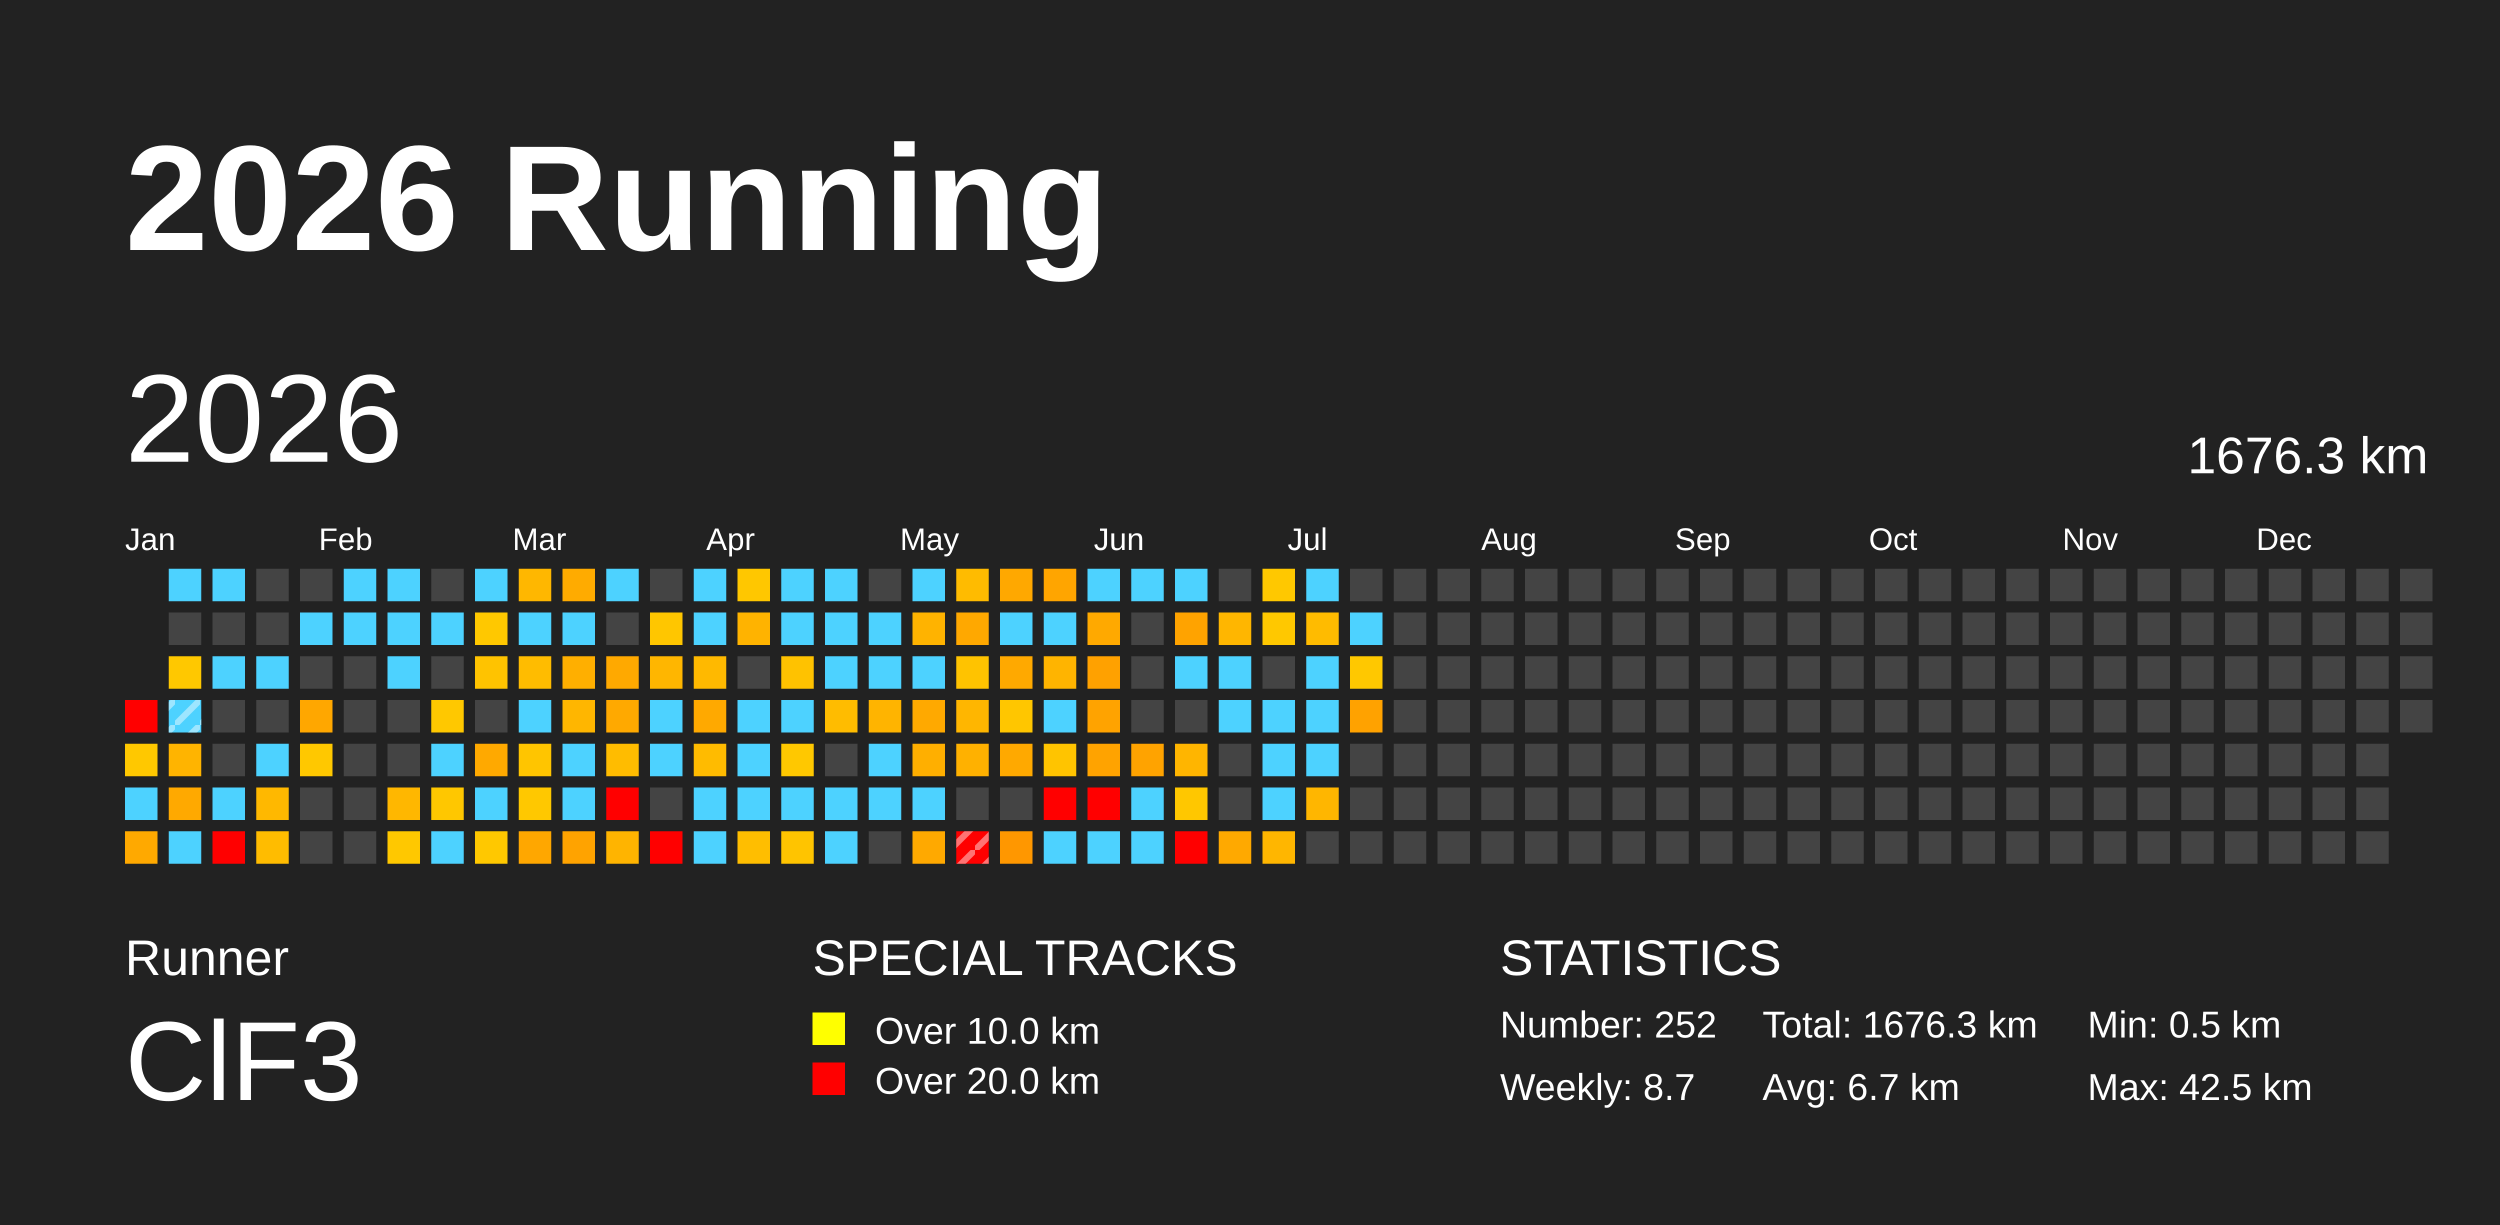
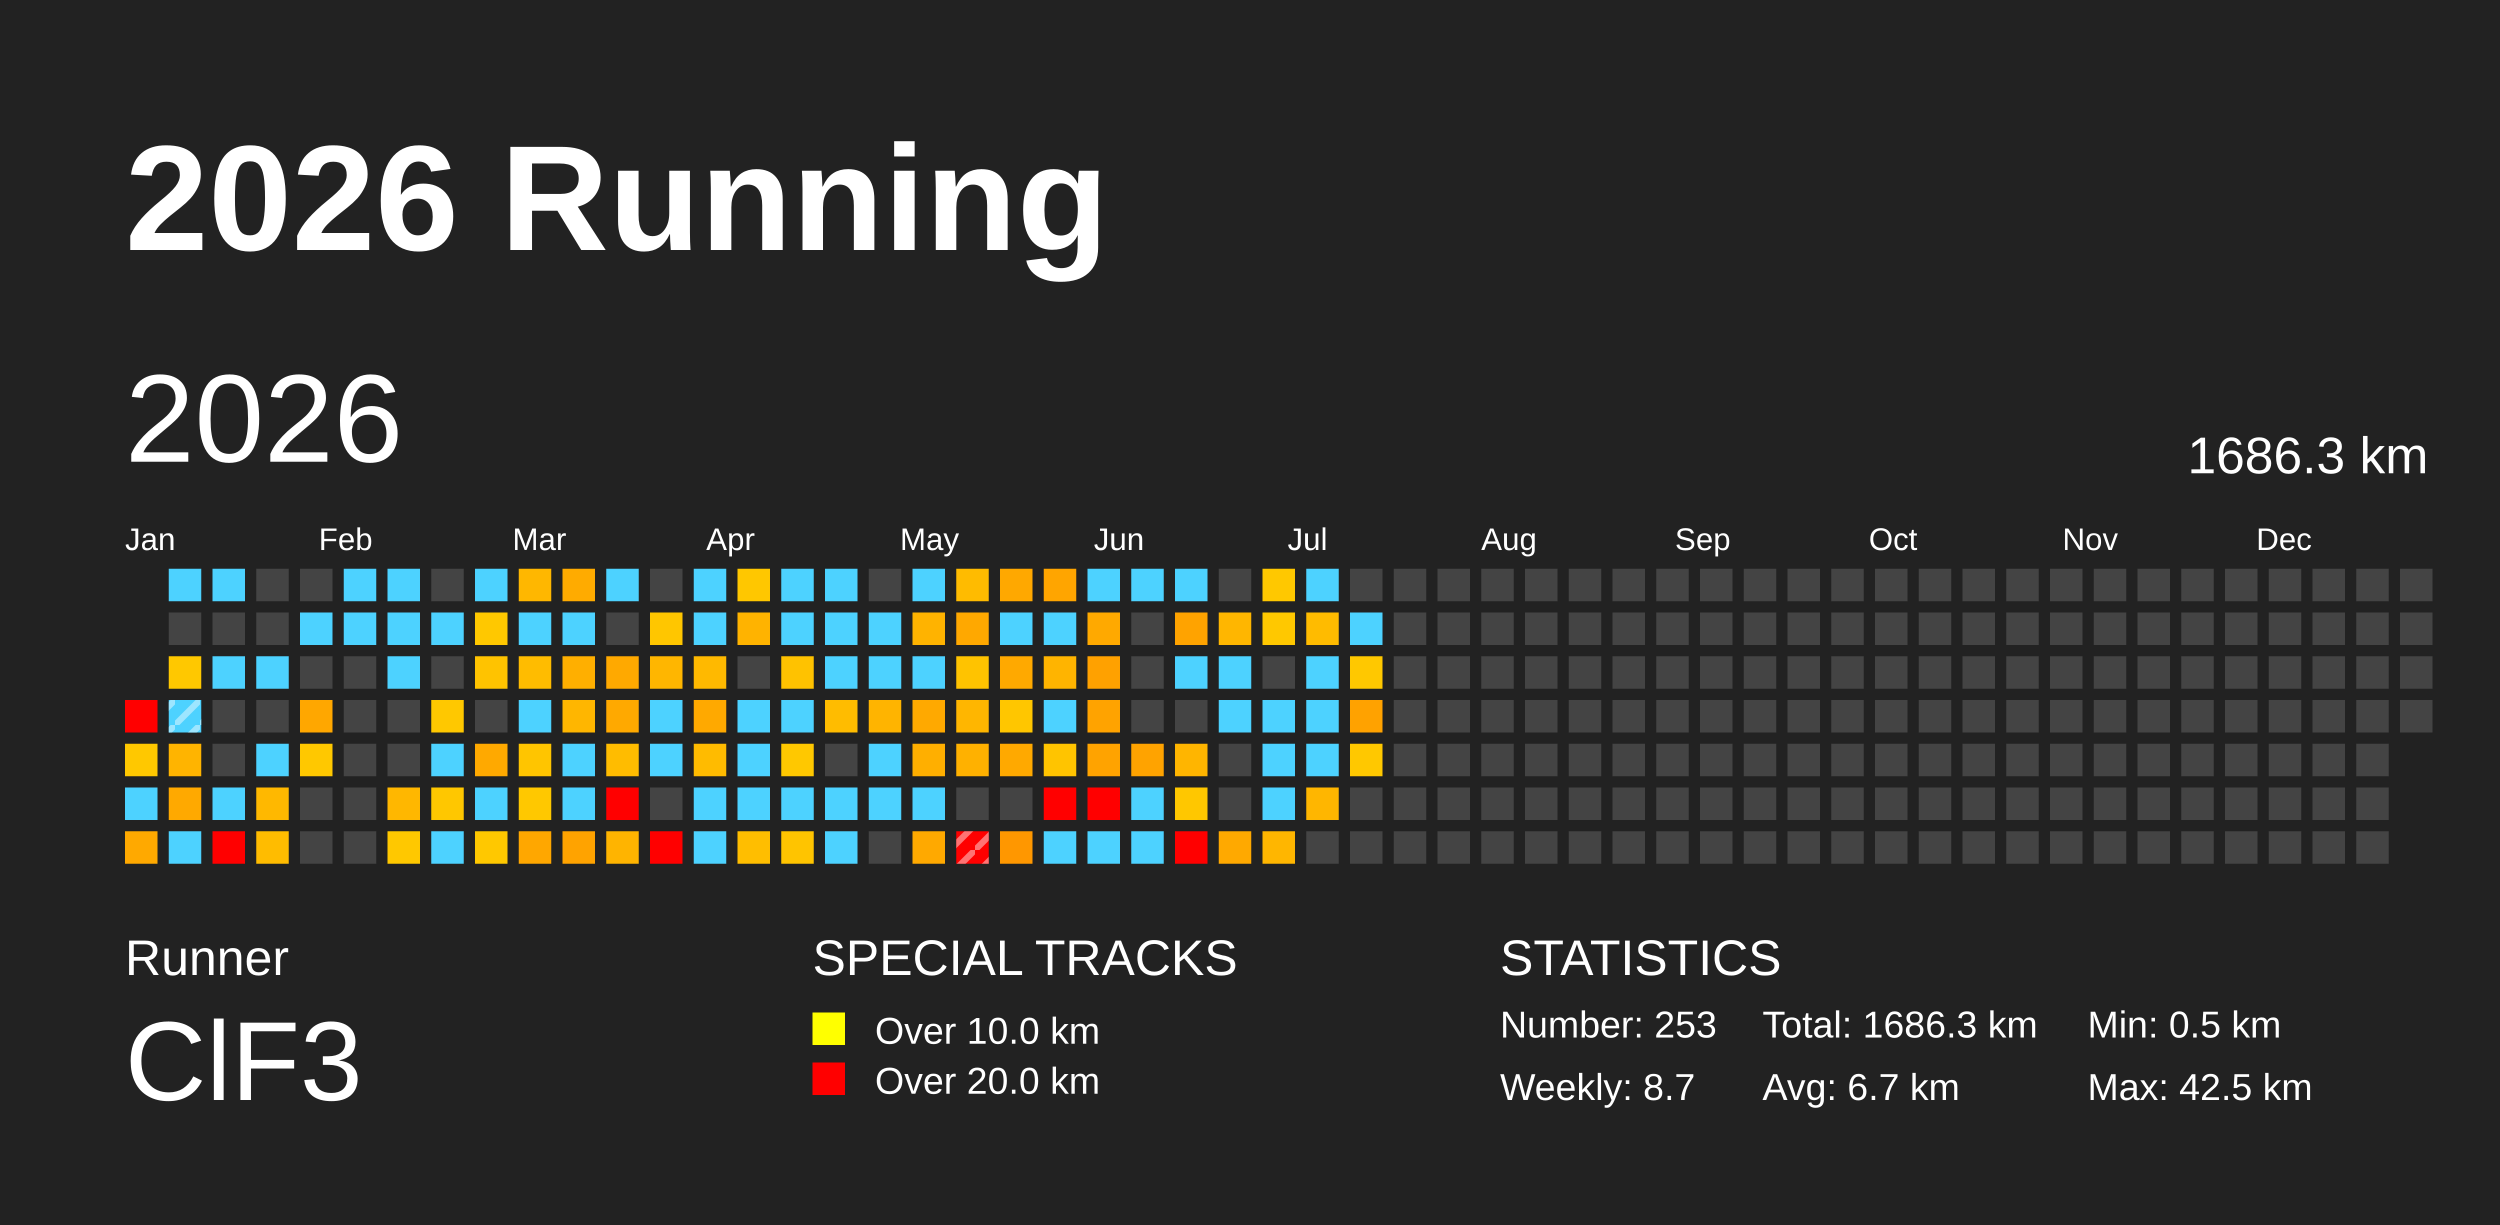
<svg xmlns="http://www.w3.org/2000/svg" baseProfile="full" height="98mm" version="1.1" viewBox="0,0,200,98" width="200mm">
  <defs>
    <pattern height="2" id="indoor-stripe" patternUnits="userSpaceOnUse" width="2">
      <line stroke="white" stroke-opacity="0.45" stroke-width="0.5" x1="0" x2="2" y1="2" y2="0" />
    </pattern>
  </defs>
  <rect fill="#222222" height="98" width="200" x="0" y="0" />
  <text fill="#FFFFFF" style="font-size:12px; font-family:Arial; font-weight:bold;" x="10" y="20">2026 Running</text>
  <text fill="#FFFFFF" style="font-size:4px; font-family:Arial" x="10" y="78">Runner</text>
  <text fill="#FFFFFF" style="font-size:9px; font-family:Arial" x="10" y="88">ClF3</text>
  <text fill="#FFFFFF" style="font-size:4px; font-family:Arial" x="65" y="78">SPECIAL TRACKS</text>
  <rect fill="yellow" height="2.6" width="2.6" x="65" y="81" />
  <text fill="#FFFFFF" style="font-size:3px; font-family:Arial" x="70" y="83.5">Over 10.0 km</text>
  <rect fill="red" height="2.6" width="2.6" x="65" y="85" />
  <text fill="#FFFFFF" style="font-size:3px; font-family:Arial" x="70" y="87.5">Over 20.0 km</text>
  <text fill="#FFFFFF" style="font-size:4px; font-family:Arial" x="120" y="78">STATISTICS</text>
-   <text fill="#FFFFFF" style="font-size:3px; font-family:Arial" x="120" y="83">Number: 252</text>
+   <text fill="#FFFFFF" style="font-size:3px; font-family:Arial" x="120" y="83">Number: 253</text>
  <text fill="#FFFFFF" style="font-size:3px; font-family:Arial" x="120" y="88">Weekly: 8.7</text>
-   <text fill="#FFFFFF" style="font-size:3px; font-family:Arial" x="141" y="83">Total: 1676.3 km</text>
+   <text fill="#FFFFFF" style="font-size:3px; font-family:Arial" x="141" y="83">Total: 1686.3 km</text>
  <text fill="#FFFFFF" style="font-size:3px; font-family:Arial" x="141" y="88">Avg: 6.7 km</text>
  <text fill="#FFFFFF" style="font-size:3px; font-family:Arial" x="167" y="83">Min: 0.5 km</text>
  <text fill="#FFFFFF" style="font-size:3px; font-family:Arial" x="167" y="88">Max: 42.5 km</text>
  <text dominant-baseline="hanging" fill="#FFFFFF" style="font-size:10.0px; font-family:Arial;" x="10" y="30">2026</text>
-   <text dominant-baseline="hanging" fill="#FFFFFF" style="font-size:4.125px; font-family:Arial;" x="175" y="35">1676.3 km</text>
+   <text dominant-baseline="hanging" fill="#FFFFFF" style="font-size:4.125px; font-family:Arial;" x="175" y="35">1686.3 km</text>
  <text fill="#FFFFFF" style="font-size:2.5px; font-family:Arial" x="10.0" y="44">Jan</text>
  <text fill="#FFFFFF" style="font-size:2.5px; font-family:Arial" x="25.5" y="44">Feb</text>
  <text fill="#FFFFFF" style="font-size:2.5px; font-family:Arial" x="41.0" y="44">Mar</text>
  <text fill="#FFFFFF" style="font-size:2.5px; font-family:Arial" x="56.5" y="44">Apr</text>
  <text fill="#FFFFFF" style="font-size:2.5px; font-family:Arial" x="72.0" y="44">May</text>
  <text fill="#FFFFFF" style="font-size:2.5px; font-family:Arial" x="87.5" y="44">Jun</text>
  <text fill="#FFFFFF" style="font-size:2.5px; font-family:Arial" x="103.0" y="44">Jul</text>
  <text fill="#FFFFFF" style="font-size:2.5px; font-family:Arial" x="118.5" y="44">Aug</text>
  <text fill="#FFFFFF" style="font-size:2.5px; font-family:Arial" x="134.0" y="44">Sep</text>
  <text fill="#FFFFFF" style="font-size:2.5px; font-family:Arial" x="149.5" y="44">Oct</text>
  <text fill="#FFFFFF" style="font-size:2.5px; font-family:Arial" x="165.0" y="44">Nov</text>
  <text fill="#FFFFFF" style="font-size:2.5px; font-family:Arial" x="180.5" y="44">Dec</text>
  <rect fill="red" height="2.6" width="2.6" x="10.0" y="56.0" />
  <rect fill="#ffc800" height="2.6" width="2.6" x="10.0" y="59.5" />
  <rect fill="#4dd2ff" height="2.6" width="2.6" x="10.0" y="63.0" />
  <rect fill="#ffa900" height="2.6" width="2.6" x="10.0" y="66.5" />
  <rect fill="#4dd2ff" height="2.6" width="2.6" x="13.5" y="45.5" />
  <rect fill="#444444" height="2.6" width="2.6" x="13.5" y="49.0" />
  <rect fill="#ffc800" height="2.6" width="2.6" x="13.5" y="52.5" />
  <rect fill="#4dd2ff" height="2.6" width="2.6" x="13.5" y="56.0" />
  <rect fill="url(#indoor-stripe)" height="2.6" style="pointer-events: none;" width="2.6" x="13.5" y="56.0" />
  <rect fill="#ffb400" height="2.6" width="2.6" x="13.5" y="59.5" />
  <rect fill="#ffa900" height="2.6" width="2.6" x="13.5" y="63.0" />
  <rect fill="#4dd2ff" height="2.6" width="2.6" x="13.5" y="66.5" />
  <rect fill="#4dd2ff" height="2.6" width="2.6" x="17.0" y="45.5" />
  <rect fill="#444444" height="2.6" width="2.6" x="17.0" y="49.0" />
  <rect fill="#4dd2ff" height="2.6" width="2.6" x="17.0" y="52.5" />
  <rect fill="#444444" height="2.6" width="2.6" x="17.0" y="56.0" />
  <rect fill="#444444" height="2.6" width="2.6" x="17.0" y="59.5" />
  <rect fill="#4dd2ff" height="2.6" width="2.6" x="17.0" y="63.0" />
  <rect fill="red" height="2.6" width="2.6" x="17.0" y="66.5" />
  <rect fill="#444444" height="2.6" width="2.6" x="20.5" y="45.5" />
  <rect fill="#444444" height="2.6" width="2.6" x="20.5" y="49.0" />
  <rect fill="#4dd2ff" height="2.6" width="2.6" x="20.5" y="52.5" />
  <rect fill="#444444" height="2.6" width="2.6" x="20.5" y="56.0" />
  <rect fill="#4dd2ff" height="2.6" width="2.6" x="20.5" y="59.5" />
  <rect fill="#ffb800" height="2.6" width="2.6" x="20.5" y="63.0" />
  <rect fill="#ffbc00" height="2.6" width="2.6" x="20.5" y="66.5" />
  <rect fill="#444444" height="2.6" width="2.6" x="24.0" y="45.5" />
  <rect fill="#4dd2ff" height="2.6" width="2.6" x="24.0" y="49.0" />
  <rect fill="#444444" height="2.6" width="2.6" x="24.0" y="52.5" />
  <rect fill="#ffa700" height="2.6" width="2.6" x="24.0" y="56.0" />
  <rect fill="#ffc800" height="2.6" width="2.6" x="24.0" y="59.5" />
  <rect fill="#444444" height="2.6" width="2.6" x="24.0" y="63.0" />
  <rect fill="#444444" height="2.6" width="2.6" x="24.0" y="66.5" />
  <rect fill="#4dd2ff" height="2.6" width="2.6" x="27.5" y="45.5" />
  <rect fill="#4dd2ff" height="2.6" width="2.6" x="27.5" y="49.0" />
  <rect fill="#444444" height="2.6" width="2.6" x="27.5" y="52.5" />
  <rect fill="#444444" height="2.6" width="2.6" x="27.5" y="56.0" />
  <rect fill="#444444" height="2.6" width="2.6" x="27.5" y="59.5" />
  <rect fill="#444444" height="2.6" width="2.6" x="27.5" y="63.0" />
  <rect fill="#444444" height="2.6" width="2.6" x="27.5" y="66.5" />
  <rect fill="#4dd2ff" height="2.6" width="2.6" x="31.0" y="45.5" />
  <rect fill="#4dd2ff" height="2.6" width="2.6" x="31.0" y="49.0" />
  <rect fill="#4dd2ff" height="2.6" width="2.6" x="31.0" y="52.5" />
  <rect fill="#444444" height="2.6" width="2.6" x="31.0" y="56.0" />
  <rect fill="#444444" height="2.6" width="2.6" x="31.0" y="59.5" />
  <rect fill="#ffb700" height="2.6" width="2.6" x="31.0" y="63.0" />
  <rect fill="#ffc800" height="2.6" width="2.6" x="31.0" y="66.5" />
  <rect fill="#444444" height="2.6" width="2.6" x="34.5" y="45.5" />
  <rect fill="#4dd2ff" height="2.6" width="2.6" x="34.5" y="49.0" />
  <rect fill="#444444" height="2.6" width="2.6" x="34.5" y="52.5" />
  <rect fill="#ffc800" height="2.6" width="2.6" x="34.5" y="56.0" />
  <rect fill="#4dd2ff" height="2.6" width="2.6" x="34.5" y="59.5" />
  <rect fill="#ffc700" height="2.6" width="2.6" x="34.5" y="63.0" />
  <rect fill="#4dd2ff" height="2.6" width="2.6" x="34.5" y="66.5" />
  <rect fill="#4dd2ff" height="2.6" width="2.6" x="38.0" y="45.5" />
  <rect fill="#ffc800" height="2.6" width="2.6" x="38.0" y="49.0" />
  <rect fill="#ffc300" height="2.6" width="2.6" x="38.0" y="52.5" />
  <rect fill="#444444" height="2.6" width="2.6" x="38.0" y="56.0" />
  <rect fill="#ffa900" height="2.6" width="2.6" x="38.0" y="59.5" />
  <rect fill="#4dd2ff" height="2.6" width="2.6" x="38.0" y="63.0" />
  <rect fill="#ffc800" height="2.6" width="2.6" x="38.0" y="66.5" />
  <rect fill="#ffb700" height="2.6" width="2.6" x="41.5" y="45.5" />
  <rect fill="#4dd2ff" height="2.6" width="2.6" x="41.5" y="49.0" />
  <rect fill="#ffbc00" height="2.6" width="2.6" x="41.5" y="52.5" />
  <rect fill="#4dd2ff" height="2.6" width="2.6" x="41.5" y="56.0" />
  <rect fill="#ffc500" height="2.6" width="2.6" x="41.5" y="59.5" />
  <rect fill="#ffc800" height="2.6" width="2.6" x="41.5" y="63.0" />
  <rect fill="#ffa700" height="2.6" width="2.6" x="41.5" y="66.5" />
  <rect fill="#ffab00" height="2.6" width="2.6" x="45.0" y="45.5" />
  <rect fill="#4dd2ff" height="2.6" width="2.6" x="45.0" y="49.0" />
  <rect fill="#ffaf00" height="2.6" width="2.6" x="45.0" y="52.5" />
  <rect fill="#ffb600" height="2.6" width="2.6" x="45.0" y="56.0" />
  <rect fill="#4dd2ff" height="2.6" width="2.6" x="45.0" y="59.5" />
  <rect fill="#4dd2ff" height="2.6" width="2.6" x="45.0" y="63.0" />
  <rect fill="#ffa300" height="2.6" width="2.6" x="45.0" y="66.5" />
  <rect fill="#4dd2ff" height="2.6" width="2.6" x="48.5" y="45.5" />
  <rect fill="#444444" height="2.6" width="2.6" x="48.5" y="49.0" />
  <rect fill="#ffa900" height="2.6" width="2.6" x="48.5" y="52.5" />
  <rect fill="#ffa900" height="2.6" width="2.6" x="48.5" y="56.0" />
  <rect fill="#ffbc00" height="2.6" width="2.6" x="48.5" y="59.5" />
  <rect fill="red" height="2.6" width="2.6" x="48.5" y="63.0" />
  <rect fill="#ffb400" height="2.6" width="2.6" x="48.5" y="66.5" />
  <rect fill="#444444" height="2.6" width="2.6" x="52.0" y="45.5" />
  <rect fill="#ffc600" height="2.6" width="2.6" x="52.0" y="49.0" />
  <rect fill="#ffb600" height="2.6" width="2.6" x="52.0" y="52.5" />
  <rect fill="#4dd2ff" height="2.6" width="2.6" x="52.0" y="56.0" />
  <rect fill="#4dd2ff" height="2.6" width="2.6" x="52.0" y="59.5" />
  <rect fill="#444444" height="2.6" width="2.6" x="52.0" y="63.0" />
  <rect fill="red" height="2.6" width="2.6" x="52.0" y="66.5" />
  <rect fill="#4dd2ff" height="2.6" width="2.6" x="55.5" y="45.5" />
  <rect fill="#4dd2ff" height="2.6" width="2.6" x="55.5" y="49.0" />
  <rect fill="#ffb900" height="2.6" width="2.6" x="55.5" y="52.5" />
  <rect fill="#ffa900" height="2.6" width="2.6" x="55.5" y="56.0" />
  <rect fill="#ffbb00" height="2.6" width="2.6" x="55.5" y="59.5" />
  <rect fill="#4dd2ff" height="2.6" width="2.6" x="55.5" y="63.0" />
  <rect fill="#4dd2ff" height="2.6" width="2.6" x="55.5" y="66.5" />
  <rect fill="#ffc700" height="2.6" width="2.6" x="59.0" y="45.5" />
  <rect fill="#ffb300" height="2.6" width="2.6" x="59.0" y="49.0" />
  <rect fill="#444444" height="2.6" width="2.6" x="59.0" y="52.5" />
  <rect fill="#4dd2ff" height="2.6" width="2.6" x="59.0" y="56.0" />
  <rect fill="#4dd2ff" height="2.6" width="2.6" x="59.0" y="59.5" />
  <rect fill="#4dd2ff" height="2.6" width="2.6" x="59.0" y="63.0" />
  <rect fill="#ffbe00" height="2.6" width="2.6" x="59.0" y="66.5" />
  <rect fill="#4dd2ff" height="2.6" width="2.6" x="62.5" y="45.5" />
  <rect fill="#4dd2ff" height="2.6" width="2.6" x="62.5" y="49.0" />
  <rect fill="#ffc200" height="2.6" width="2.6" x="62.5" y="52.5" />
  <rect fill="#4dd2ff" height="2.6" width="2.6" x="62.5" y="56.0" />
  <rect fill="#ffc800" height="2.6" width="2.6" x="62.5" y="59.5" />
  <rect fill="#4dd2ff" height="2.6" width="2.6" x="62.5" y="63.0" />
  <rect fill="#ffc400" height="2.6" width="2.6" x="62.5" y="66.5" />
  <rect fill="#4dd2ff" height="2.6" width="2.6" x="66.0" y="45.5" />
  <rect fill="#4dd2ff" height="2.6" width="2.6" x="66.0" y="49.0" />
  <rect fill="#4dd2ff" height="2.6" width="2.6" x="66.0" y="52.5" />
  <rect fill="#ffbc00" height="2.6" width="2.6" x="66.0" y="56.0" />
  <rect fill="#444444" height="2.6" width="2.6" x="66.0" y="59.5" />
  <rect fill="#4dd2ff" height="2.6" width="2.6" x="66.0" y="63.0" />
  <rect fill="#4dd2ff" height="2.6" width="2.6" x="66.0" y="66.5" />
  <rect fill="#444444" height="2.6" width="2.6" x="69.5" y="45.5" />
  <rect fill="#4dd2ff" height="2.6" width="2.6" x="69.5" y="49.0" />
  <rect fill="#4dd2ff" height="2.6" width="2.6" x="69.5" y="52.5" />
  <rect fill="#ffb400" height="2.6" width="2.6" x="69.5" y="56.0" />
  <rect fill="#4dd2ff" height="2.6" width="2.6" x="69.5" y="59.5" />
  <rect fill="#4dd2ff" height="2.6" width="2.6" x="69.5" y="63.0" />
  <rect fill="#444444" height="2.6" width="2.6" x="69.5" y="66.5" />
  <rect fill="#4dd2ff" height="2.6" width="2.6" x="73.0" y="45.5" />
  <rect fill="#ffb300" height="2.6" width="2.6" x="73.0" y="49.0" />
  <rect fill="#4dd2ff" height="2.6" width="2.6" x="73.0" y="52.5" />
  <rect fill="#ffa900" height="2.6" width="2.6" x="73.0" y="56.0" />
  <rect fill="#ffaf00" height="2.6" width="2.6" x="73.0" y="59.5" />
  <rect fill="#4dd2ff" height="2.6" width="2.6" x="73.0" y="63.0" />
  <rect fill="#ffa900" height="2.6" width="2.6" x="73.0" y="66.5" />
  <rect fill="#ffbb00" height="2.6" width="2.6" x="76.5" y="45.5" />
  <rect fill="#ffa800" height="2.6" width="2.6" x="76.5" y="49.0" />
  <rect fill="#ffc300" height="2.6" width="2.6" x="76.5" y="52.5" />
  <rect fill="#ffb600" height="2.6" width="2.6" x="76.5" y="56.0" />
  <rect fill="#ffb100" height="2.6" width="2.6" x="76.5" y="59.5" />
  <rect fill="#444444" height="2.6" width="2.6" x="76.5" y="63.0" />
  <rect fill="red" height="2.6" width="2.6" x="76.5" y="66.5" />
  <rect fill="url(#indoor-stripe)" height="2.6" style="pointer-events: none;" width="2.6" x="76.5" y="66.5" />
  <rect fill="#ffa800" height="2.6" width="2.6" x="80.0" y="45.5" />
  <rect fill="#4dd2ff" height="2.6" width="2.6" x="80.0" y="49.0" />
  <rect fill="#ffa900" height="2.6" width="2.6" x="80.0" y="52.5" />
  <rect fill="#ffc600" height="2.6" width="2.6" x="80.0" y="56.0" />
  <rect fill="#ffa900" height="2.6" width="2.6" x="80.0" y="59.5" />
  <rect fill="#444444" height="2.6" width="2.6" x="80.0" y="63.0" />
  <rect fill="#ff9700" height="2.6" width="2.6" x="80.0" y="66.5" />
  <rect fill="#ffa500" height="2.6" width="2.6" x="83.5" y="45.5" />
  <rect fill="#4dd2ff" height="2.6" width="2.6" x="83.5" y="49.0" />
  <rect fill="#ffb400" height="2.6" width="2.6" x="83.5" y="52.5" />
  <rect fill="#4dd2ff" height="2.6" width="2.6" x="83.5" y="56.0" />
  <rect fill="#ffc400" height="2.6" width="2.6" x="83.5" y="59.5" />
  <rect fill="red" height="2.6" width="2.6" x="83.5" y="63.0" />
  <rect fill="#4dd2ff" height="2.6" width="2.6" x="83.5" y="66.5" />
  <rect fill="#4dd2ff" height="2.6" width="2.6" x="87.0" y="45.5" />
  <rect fill="#ffa900" height="2.6" width="2.6" x="87.0" y="49.0" />
  <rect fill="#ffa100" height="2.6" width="2.6" x="87.0" y="52.5" />
  <rect fill="#ffa300" height="2.6" width="2.6" x="87.0" y="56.0" />
  <rect fill="#ffa300" height="2.6" width="2.6" x="87.0" y="59.5" />
  <rect fill="red" height="2.6" width="2.6" x="87.0" y="63.0" />
  <rect fill="#4dd2ff" height="2.6" width="2.6" x="87.0" y="66.5" />
  <rect fill="#4dd2ff" height="2.6" width="2.6" x="90.5" y="45.5" />
  <rect fill="#444444" height="2.6" width="2.6" x="90.5" y="49.0" />
  <rect fill="#444444" height="2.6" width="2.6" x="90.5" y="52.5" />
  <rect fill="#444444" height="2.6" width="2.6" x="90.5" y="56.0" />
  <rect fill="#ffa300" height="2.6" width="2.6" x="90.5" y="59.5" />
  <rect fill="#4dd2ff" height="2.6" width="2.6" x="90.5" y="63.0" />
  <rect fill="#4dd2ff" height="2.6" width="2.6" x="90.5" y="66.5" />
  <rect fill="#4dd2ff" height="2.6" width="2.6" x="94.0" y="45.5" />
  <rect fill="#ffa300" height="2.6" width="2.6" x="94.0" y="49.0" />
  <rect fill="#4dd2ff" height="2.6" width="2.6" x="94.0" y="52.5" />
  <rect fill="#444444" height="2.6" width="2.6" x="94.0" y="56.0" />
  <rect fill="#ffb500" height="2.6" width="2.6" x="94.0" y="59.5" />
  <rect fill="#ffc700" height="2.6" width="2.6" x="94.0" y="63.0" />
  <rect fill="red" height="2.6" width="2.6" x="94.0" y="66.5" />
  <rect fill="#444444" height="2.6" width="2.6" x="97.5" y="45.5" />
  <rect fill="#ffb600" height="2.6" width="2.6" x="97.5" y="49.0" />
  <rect fill="#4dd2ff" height="2.6" width="2.6" x="97.5" y="52.5" />
  <rect fill="#4dd2ff" height="2.6" width="2.6" x="97.5" y="56.0" />
  <rect fill="#444444" height="2.6" width="2.6" x="97.5" y="59.5" />
  <rect fill="#444444" height="2.6" width="2.6" x="97.5" y="63.0" />
  <rect fill="#ffa900" height="2.6" width="2.6" x="97.5" y="66.5" />
  <rect fill="#ffc800" height="2.6" width="2.6" x="101.0" y="45.5" />
  <rect fill="#ffc800" height="2.6" width="2.6" x="101.0" y="49.0" />
  <rect fill="#444444" height="2.6" width="2.6" x="101.0" y="52.5" />
  <rect fill="#4dd2ff" height="2.6" width="2.6" x="101.0" y="56.0" />
  <rect fill="#4dd2ff" height="2.6" width="2.6" x="101.0" y="59.5" />
  <rect fill="#4dd2ff" height="2.6" width="2.6" x="101.0" y="63.0" />
  <rect fill="#ffb600" height="2.6" width="2.6" x="101.0" y="66.5" />
  <rect fill="#4dd2ff" height="2.6" width="2.6" x="104.5" y="45.5" />
  <rect fill="#ffbb00" height="2.6" width="2.6" x="104.5" y="49.0" />
  <rect fill="#4dd2ff" height="2.6" width="2.6" x="104.5" y="52.5" />
  <rect fill="#4dd2ff" height="2.6" width="2.6" x="104.5" y="56.0" />
  <rect fill="#4dd2ff" height="2.6" width="2.6" x="104.5" y="59.5" />
  <rect fill="#ffb600" height="2.6" width="2.6" x="104.5" y="63.0" />
  <rect fill="#444444" height="2.6" width="2.6" x="104.5" y="66.5" />
  <rect fill="#444444" height="2.6" width="2.6" x="108.0" y="45.5" />
  <rect fill="#4dd2ff" height="2.6" width="2.6" x="108.0" y="49.0" />
  <rect fill="#ffc800" height="2.6" width="2.6" x="108.0" y="52.5" />
  <rect fill="#ffa200" height="2.6" width="2.6" x="108.0" y="56.0" />
-   <rect fill="#444444" height="2.6" width="2.6" x="108.0" y="59.5" />
+   <rect fill="#ffc800" height="2.6" width="2.6" x="108.0" y="59.5" />
  <rect fill="#444444" height="2.6" width="2.6" x="108.0" y="63.0" />
  <rect fill="#444444" height="2.6" width="2.6" x="108.0" y="66.5" />
  <rect fill="#444444" height="2.6" width="2.6" x="111.5" y="45.5" />
  <rect fill="#444444" height="2.6" width="2.6" x="111.5" y="49.0" />
  <rect fill="#444444" height="2.6" width="2.6" x="111.5" y="52.5" />
  <rect fill="#444444" height="2.6" width="2.6" x="111.5" y="56.0" />
  <rect fill="#444444" height="2.6" width="2.6" x="111.5" y="59.5" />
  <rect fill="#444444" height="2.6" width="2.6" x="111.5" y="63.0" />
  <rect fill="#444444" height="2.6" width="2.6" x="111.5" y="66.5" />
  <rect fill="#444444" height="2.6" width="2.6" x="115.0" y="45.5" />
  <rect fill="#444444" height="2.6" width="2.6" x="115.0" y="49.0" />
  <rect fill="#444444" height="2.6" width="2.6" x="115.0" y="52.5" />
  <rect fill="#444444" height="2.6" width="2.6" x="115.0" y="56.0" />
  <rect fill="#444444" height="2.6" width="2.6" x="115.0" y="59.5" />
  <rect fill="#444444" height="2.6" width="2.6" x="115.0" y="63.0" />
  <rect fill="#444444" height="2.6" width="2.6" x="115.0" y="66.5" />
  <rect fill="#444444" height="2.6" width="2.6" x="118.5" y="45.5" />
  <rect fill="#444444" height="2.6" width="2.6" x="118.5" y="49.0" />
  <rect fill="#444444" height="2.6" width="2.6" x="118.5" y="52.5" />
  <rect fill="#444444" height="2.6" width="2.6" x="118.5" y="56.0" />
  <rect fill="#444444" height="2.6" width="2.6" x="118.5" y="59.5" />
  <rect fill="#444444" height="2.6" width="2.6" x="118.5" y="63.0" />
  <rect fill="#444444" height="2.6" width="2.6" x="118.5" y="66.5" />
  <rect fill="#444444" height="2.6" width="2.6" x="122.0" y="45.5" />
  <rect fill="#444444" height="2.6" width="2.6" x="122.0" y="49.0" />
  <rect fill="#444444" height="2.6" width="2.6" x="122.0" y="52.5" />
  <rect fill="#444444" height="2.6" width="2.6" x="122.0" y="56.0" />
  <rect fill="#444444" height="2.6" width="2.6" x="122.0" y="59.5" />
  <rect fill="#444444" height="2.6" width="2.6" x="122.0" y="63.0" />
  <rect fill="#444444" height="2.6" width="2.6" x="122.0" y="66.5" />
  <rect fill="#444444" height="2.6" width="2.6" x="125.5" y="45.5" />
  <rect fill="#444444" height="2.6" width="2.6" x="125.5" y="49.0" />
  <rect fill="#444444" height="2.6" width="2.6" x="125.5" y="52.5" />
  <rect fill="#444444" height="2.6" width="2.6" x="125.5" y="56.0" />
  <rect fill="#444444" height="2.6" width="2.6" x="125.5" y="59.5" />
  <rect fill="#444444" height="2.6" width="2.6" x="125.5" y="63.0" />
  <rect fill="#444444" height="2.6" width="2.6" x="125.5" y="66.5" />
  <rect fill="#444444" height="2.6" width="2.6" x="129.0" y="45.5" />
  <rect fill="#444444" height="2.6" width="2.6" x="129.0" y="49.0" />
  <rect fill="#444444" height="2.6" width="2.6" x="129.0" y="52.5" />
  <rect fill="#444444" height="2.6" width="2.6" x="129.0" y="56.0" />
  <rect fill="#444444" height="2.6" width="2.6" x="129.0" y="59.5" />
  <rect fill="#444444" height="2.6" width="2.6" x="129.0" y="63.0" />
  <rect fill="#444444" height="2.6" width="2.6" x="129.0" y="66.5" />
  <rect fill="#444444" height="2.6" width="2.6" x="132.5" y="45.5" />
  <rect fill="#444444" height="2.6" width="2.6" x="132.5" y="49.0" />
  <rect fill="#444444" height="2.6" width="2.6" x="132.5" y="52.5" />
  <rect fill="#444444" height="2.6" width="2.6" x="132.5" y="56.0" />
  <rect fill="#444444" height="2.6" width="2.6" x="132.5" y="59.5" />
  <rect fill="#444444" height="2.6" width="2.6" x="132.5" y="63.0" />
  <rect fill="#444444" height="2.6" width="2.6" x="132.5" y="66.5" />
  <rect fill="#444444" height="2.6" width="2.6" x="136.0" y="45.5" />
  <rect fill="#444444" height="2.6" width="2.6" x="136.0" y="49.0" />
  <rect fill="#444444" height="2.6" width="2.6" x="136.0" y="52.5" />
  <rect fill="#444444" height="2.6" width="2.6" x="136.0" y="56.0" />
  <rect fill="#444444" height="2.6" width="2.6" x="136.0" y="59.5" />
  <rect fill="#444444" height="2.6" width="2.6" x="136.0" y="63.0" />
  <rect fill="#444444" height="2.6" width="2.6" x="136.0" y="66.5" />
  <rect fill="#444444" height="2.6" width="2.6" x="139.5" y="45.5" />
  <rect fill="#444444" height="2.6" width="2.6" x="139.5" y="49.0" />
  <rect fill="#444444" height="2.6" width="2.6" x="139.5" y="52.5" />
  <rect fill="#444444" height="2.6" width="2.6" x="139.5" y="56.0" />
  <rect fill="#444444" height="2.6" width="2.6" x="139.5" y="59.5" />
  <rect fill="#444444" height="2.6" width="2.6" x="139.5" y="63.0" />
  <rect fill="#444444" height="2.6" width="2.6" x="139.5" y="66.5" />
  <rect fill="#444444" height="2.6" width="2.6" x="143.0" y="45.5" />
  <rect fill="#444444" height="2.6" width="2.6" x="143.0" y="49.0" />
  <rect fill="#444444" height="2.6" width="2.6" x="143.0" y="52.5" />
  <rect fill="#444444" height="2.6" width="2.6" x="143.0" y="56.0" />
  <rect fill="#444444" height="2.6" width="2.6" x="143.0" y="59.5" />
  <rect fill="#444444" height="2.6" width="2.6" x="143.0" y="63.0" />
  <rect fill="#444444" height="2.6" width="2.6" x="143.0" y="66.5" />
  <rect fill="#444444" height="2.6" width="2.6" x="146.5" y="45.5" />
  <rect fill="#444444" height="2.6" width="2.6" x="146.5" y="49.0" />
  <rect fill="#444444" height="2.6" width="2.6" x="146.5" y="52.5" />
  <rect fill="#444444" height="2.6" width="2.6" x="146.5" y="56.0" />
  <rect fill="#444444" height="2.6" width="2.6" x="146.5" y="59.5" />
  <rect fill="#444444" height="2.6" width="2.6" x="146.5" y="63.0" />
  <rect fill="#444444" height="2.6" width="2.6" x="146.5" y="66.5" />
  <rect fill="#444444" height="2.6" width="2.6" x="150.0" y="45.5" />
  <rect fill="#444444" height="2.6" width="2.6" x="150.0" y="49.0" />
  <rect fill="#444444" height="2.6" width="2.6" x="150.0" y="52.5" />
  <rect fill="#444444" height="2.6" width="2.6" x="150.0" y="56.0" />
  <rect fill="#444444" height="2.6" width="2.6" x="150.0" y="59.5" />
  <rect fill="#444444" height="2.6" width="2.6" x="150.0" y="63.0" />
  <rect fill="#444444" height="2.6" width="2.6" x="150.0" y="66.5" />
  <rect fill="#444444" height="2.6" width="2.6" x="153.5" y="45.5" />
  <rect fill="#444444" height="2.6" width="2.6" x="153.5" y="49.0" />
  <rect fill="#444444" height="2.6" width="2.6" x="153.5" y="52.5" />
  <rect fill="#444444" height="2.6" width="2.6" x="153.5" y="56.0" />
  <rect fill="#444444" height="2.6" width="2.6" x="153.5" y="59.5" />
  <rect fill="#444444" height="2.6" width="2.6" x="153.5" y="63.0" />
  <rect fill="#444444" height="2.6" width="2.6" x="153.5" y="66.5" />
  <rect fill="#444444" height="2.6" width="2.6" x="157.0" y="45.5" />
  <rect fill="#444444" height="2.6" width="2.6" x="157.0" y="49.0" />
  <rect fill="#444444" height="2.6" width="2.6" x="157.0" y="52.5" />
  <rect fill="#444444" height="2.6" width="2.6" x="157.0" y="56.0" />
  <rect fill="#444444" height="2.6" width="2.6" x="157.0" y="59.5" />
  <rect fill="#444444" height="2.6" width="2.6" x="157.0" y="63.0" />
  <rect fill="#444444" height="2.6" width="2.6" x="157.0" y="66.5" />
  <rect fill="#444444" height="2.6" width="2.6" x="160.5" y="45.5" />
  <rect fill="#444444" height="2.6" width="2.6" x="160.5" y="49.0" />
  <rect fill="#444444" height="2.6" width="2.6" x="160.5" y="52.5" />
  <rect fill="#444444" height="2.6" width="2.6" x="160.5" y="56.0" />
  <rect fill="#444444" height="2.6" width="2.6" x="160.5" y="59.5" />
  <rect fill="#444444" height="2.6" width="2.6" x="160.5" y="63.0" />
  <rect fill="#444444" height="2.6" width="2.6" x="160.5" y="66.5" />
  <rect fill="#444444" height="2.6" width="2.6" x="164.0" y="45.5" />
  <rect fill="#444444" height="2.6" width="2.6" x="164.0" y="49.0" />
  <rect fill="#444444" height="2.6" width="2.6" x="164.0" y="52.5" />
  <rect fill="#444444" height="2.6" width="2.6" x="164.0" y="56.0" />
  <rect fill="#444444" height="2.6" width="2.6" x="164.0" y="59.5" />
  <rect fill="#444444" height="2.6" width="2.6" x="164.0" y="63.0" />
  <rect fill="#444444" height="2.6" width="2.6" x="164.0" y="66.5" />
  <rect fill="#444444" height="2.6" width="2.6" x="167.5" y="45.5" />
  <rect fill="#444444" height="2.6" width="2.6" x="167.5" y="49.0" />
  <rect fill="#444444" height="2.6" width="2.6" x="167.5" y="52.5" />
  <rect fill="#444444" height="2.6" width="2.6" x="167.5" y="56.0" />
  <rect fill="#444444" height="2.6" width="2.6" x="167.5" y="59.5" />
  <rect fill="#444444" height="2.6" width="2.6" x="167.5" y="63.0" />
  <rect fill="#444444" height="2.6" width="2.6" x="167.5" y="66.5" />
  <rect fill="#444444" height="2.6" width="2.6" x="171.0" y="45.5" />
  <rect fill="#444444" height="2.6" width="2.6" x="171.0" y="49.0" />
  <rect fill="#444444" height="2.6" width="2.6" x="171.0" y="52.5" />
  <rect fill="#444444" height="2.6" width="2.6" x="171.0" y="56.0" />
  <rect fill="#444444" height="2.6" width="2.6" x="171.0" y="59.5" />
  <rect fill="#444444" height="2.6" width="2.6" x="171.0" y="63.0" />
  <rect fill="#444444" height="2.6" width="2.6" x="171.0" y="66.5" />
  <rect fill="#444444" height="2.6" width="2.6" x="174.5" y="45.5" />
  <rect fill="#444444" height="2.6" width="2.6" x="174.5" y="49.0" />
  <rect fill="#444444" height="2.6" width="2.6" x="174.5" y="52.5" />
  <rect fill="#444444" height="2.6" width="2.6" x="174.5" y="56.0" />
  <rect fill="#444444" height="2.6" width="2.6" x="174.5" y="59.5" />
  <rect fill="#444444" height="2.6" width="2.6" x="174.5" y="63.0" />
  <rect fill="#444444" height="2.6" width="2.6" x="174.5" y="66.5" />
  <rect fill="#444444" height="2.6" width="2.6" x="178.0" y="45.5" />
  <rect fill="#444444" height="2.6" width="2.6" x="178.0" y="49.0" />
  <rect fill="#444444" height="2.6" width="2.6" x="178.0" y="52.5" />
  <rect fill="#444444" height="2.6" width="2.6" x="178.0" y="56.0" />
  <rect fill="#444444" height="2.6" width="2.6" x="178.0" y="59.5" />
  <rect fill="#444444" height="2.6" width="2.6" x="178.0" y="63.0" />
  <rect fill="#444444" height="2.6" width="2.6" x="178.0" y="66.5" />
  <rect fill="#444444" height="2.6" width="2.6" x="181.5" y="45.5" />
  <rect fill="#444444" height="2.6" width="2.6" x="181.5" y="49.0" />
  <rect fill="#444444" height="2.6" width="2.6" x="181.5" y="52.5" />
  <rect fill="#444444" height="2.6" width="2.6" x="181.5" y="56.0" />
  <rect fill="#444444" height="2.6" width="2.6" x="181.5" y="59.5" />
  <rect fill="#444444" height="2.6" width="2.6" x="181.5" y="63.0" />
  <rect fill="#444444" height="2.6" width="2.6" x="181.5" y="66.5" />
  <rect fill="#444444" height="2.6" width="2.6" x="185.0" y="45.5" />
  <rect fill="#444444" height="2.6" width="2.6" x="185.0" y="49.0" />
  <rect fill="#444444" height="2.6" width="2.6" x="185.0" y="52.5" />
  <rect fill="#444444" height="2.6" width="2.6" x="185.0" y="56.0" />
  <rect fill="#444444" height="2.6" width="2.6" x="185.0" y="59.5" />
  <rect fill="#444444" height="2.6" width="2.6" x="185.0" y="63.0" />
  <rect fill="#444444" height="2.6" width="2.6" x="185.0" y="66.5" />
  <rect fill="#444444" height="2.6" width="2.6" x="188.5" y="45.5" />
  <rect fill="#444444" height="2.6" width="2.6" x="188.5" y="49.0" />
  <rect fill="#444444" height="2.6" width="2.6" x="188.5" y="52.5" />
  <rect fill="#444444" height="2.6" width="2.6" x="188.5" y="56.0" />
  <rect fill="#444444" height="2.6" width="2.6" x="188.5" y="59.5" />
  <rect fill="#444444" height="2.6" width="2.6" x="188.5" y="63.0" />
  <rect fill="#444444" height="2.6" width="2.6" x="188.5" y="66.5" />
  <rect fill="#444444" height="2.6" width="2.6" x="192.0" y="45.5" />
  <rect fill="#444444" height="2.6" width="2.6" x="192.0" y="49.0" />
  <rect fill="#444444" height="2.6" width="2.6" x="192.0" y="52.5" />
  <rect fill="#444444" height="2.6" width="2.6" x="192.0" y="56.0" />
</svg>
